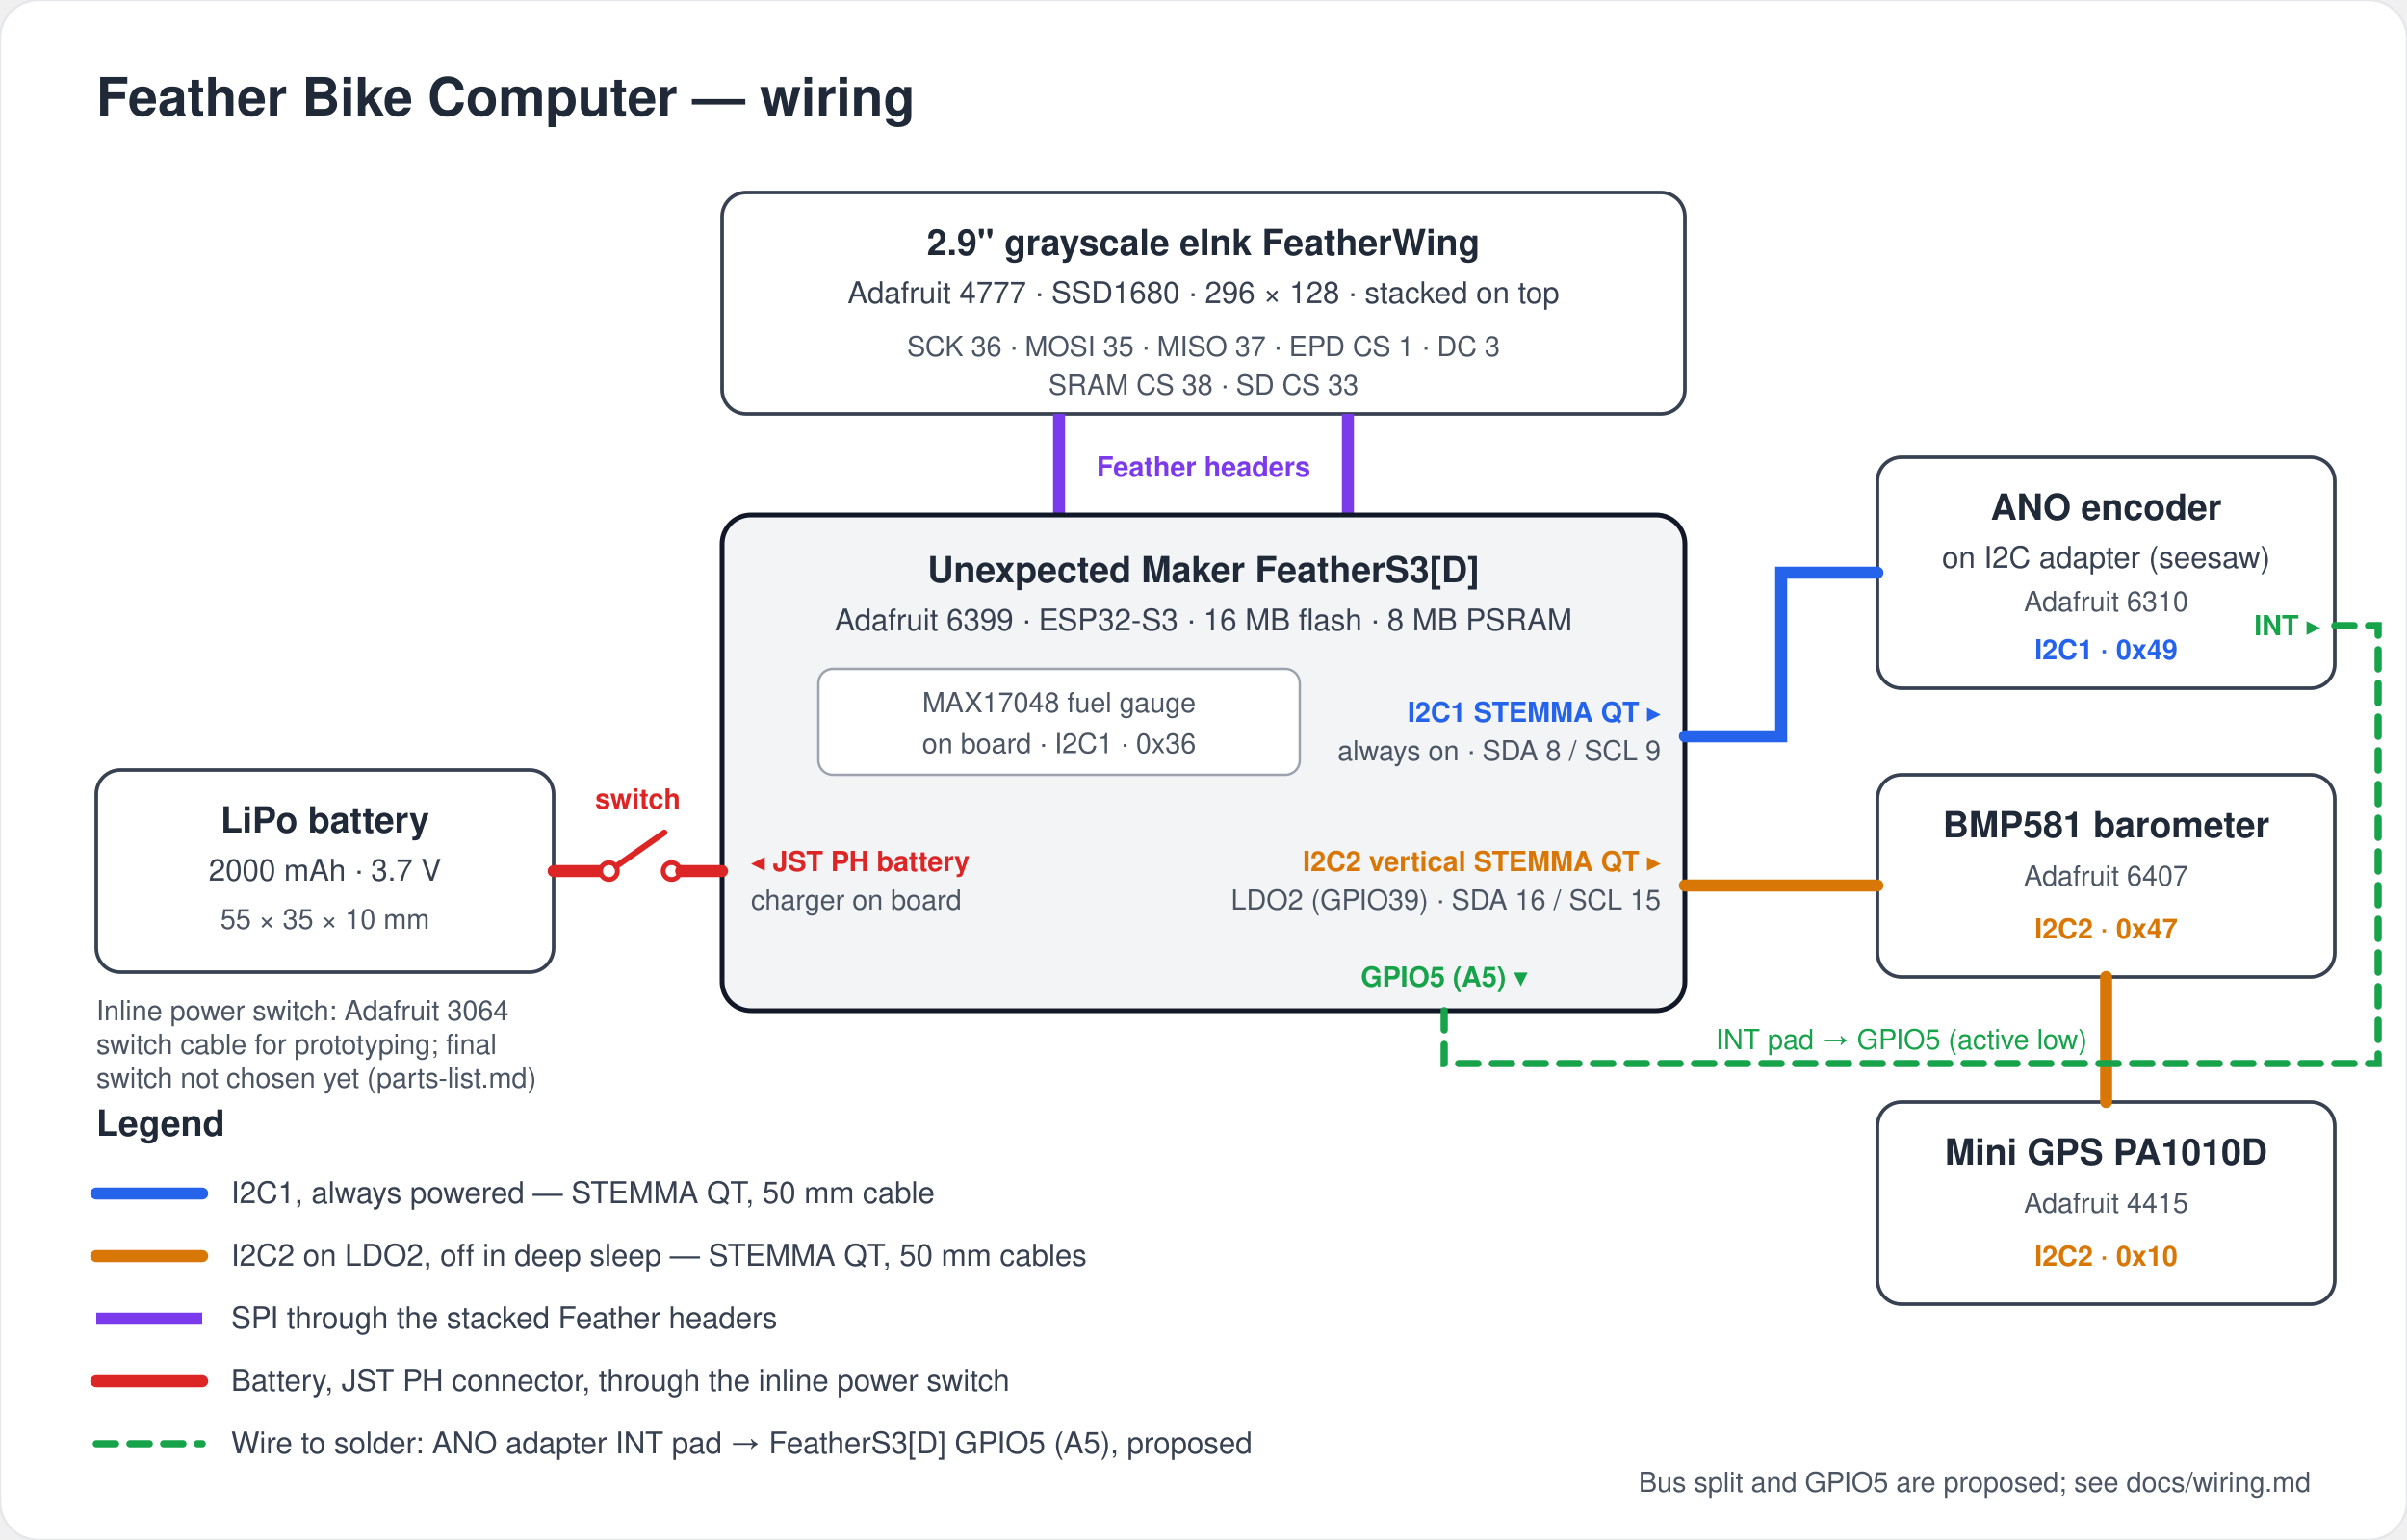
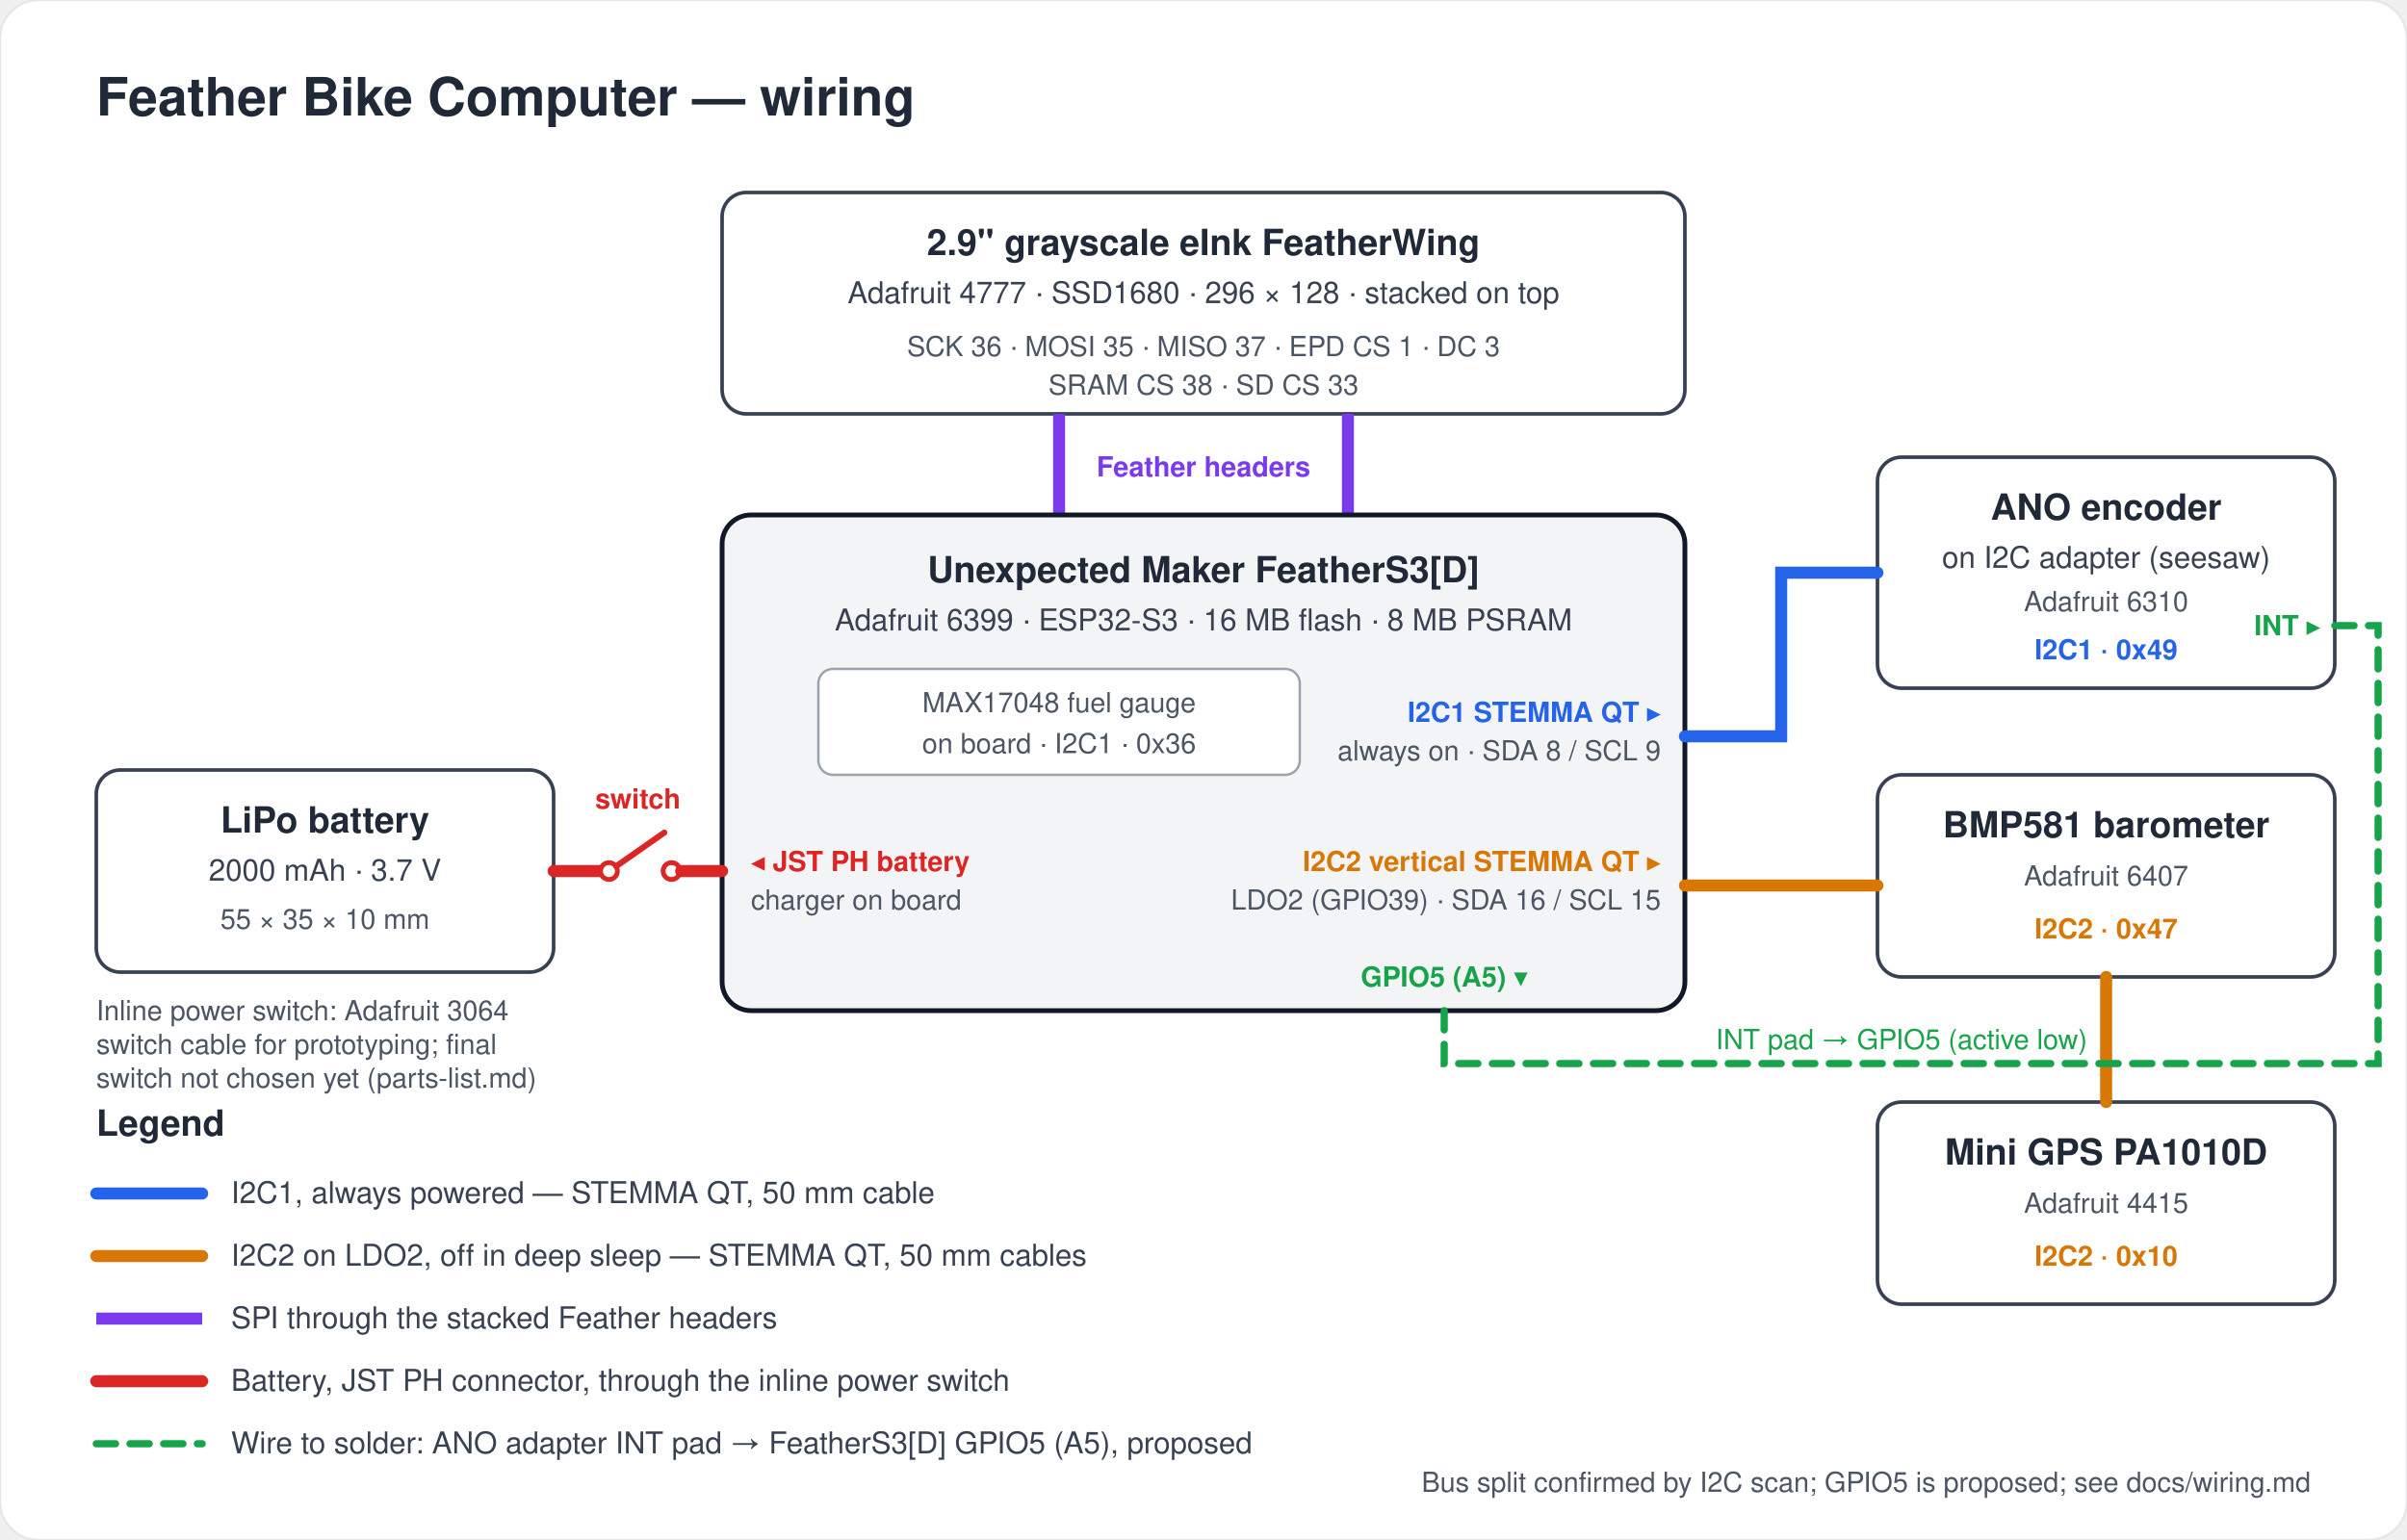
<svg xmlns="http://www.w3.org/2000/svg" viewBox="0 0 1000 640" width="1000" height="640" role="img" aria-labelledby="title desc">
  <style>
    text { font-family: -apple-system, "Segoe UI", Helvetica, Arial, sans-serif; fill: #1f2937; }
    .title { font-size: 22px; font-weight: 700; }
    .h { font-size: 15px; font-weight: 700; }
    .t { font-size: 12.5px; fill: #374151; }
    .s { font-size: 11.5px; fill: #4b5563; }
    .lbl { font-size: 11.5px; font-weight: 600; }
    .box { fill: #ffffff; stroke: #374151; stroke-width: 1.5; }
    .main { fill: #f3f4f6; stroke: #111827; stroke-width: 2; }
    .chip { fill: #ffffff; stroke: #9ca3af; stroke-width: 1; }
    .i2c1 { stroke: #2563eb; stroke-width: 5; fill: none; stroke-linecap: round; }
    .i2c2 { stroke: #d97706; stroke-width: 5; fill: none; stroke-linecap: round; }
    .spi { stroke: #7c3aed; stroke-width: 5; fill: none; }
    .pwr { stroke: #dc2626; stroke-width: 5; fill: none; stroke-linecap: round; }
    .int { stroke: #16a34a; stroke-width: 3; fill: none; stroke-dasharray: 8 6; stroke-linecap: round; }
  </style>
  <rect x="0" y="0" width="1000" height="640" rx="16" fill="#ffffff" stroke="#e5e7eb" />
  <text x="40" y="48" class="title">Feather Bike Computer — wiring</text>
  <rect x="300" y="80" width="400" height="92" rx="10" class="box" />
  <text x="500" y="106" class="h" text-anchor="middle">2.9" grayscale eInk FeatherWing</text>
  <text x="500" y="126" class="t" text-anchor="middle">Adafruit 4777 · SSD1680 · 296 × 128 · stacked on top</text>
  <text x="500" y="148" class="s" text-anchor="middle">SCK 36 · MOSI 35 · MISO 37 · EPD CS 1 · DC 3</text>
  <text x="500" y="164" class="s" text-anchor="middle">SRAM CS 38 · SD CS 33</text>
  <line x1="440" y1="172" x2="440" y2="214" class="spi" />
  <line x1="560" y1="172" x2="560" y2="214" class="spi" />
  <text x="500" y="198" class="lbl" text-anchor="middle" style="fill:#7c3aed">Feather headers</text>
  <rect x="300" y="214" width="400" height="206" rx="12" class="main" />
  <text x="500" y="242" class="h" text-anchor="middle">Unexpected Maker FeatherS3[D]</text>
  <text x="500" y="262" class="t" text-anchor="middle">Adafruit 6399 · ESP32-S3 · 16 MB flash · 8 MB PSRAM</text>
  <rect x="340" y="278" width="200" height="44" rx="6" class="chip" />
  <text x="440" y="296" class="s" text-anchor="middle">MAX17048 fuel gauge</text>
  <text x="440" y="313" class="s" text-anchor="middle">on board · I2C1 · 0x36</text>
  <text x="690" y="300" class="lbl" text-anchor="end" style="fill:#2563eb">I2C1 STEMMA QT ▸</text>
  <text x="690" y="316" class="s" text-anchor="end">always on · SDA 8 / SCL 9</text>
  <text x="690" y="362" class="lbl" text-anchor="end" style="fill:#d97706">I2C2 vertical STEMMA QT ▸</text>
  <text x="690" y="378" class="s" text-anchor="end">LDO2 (GPIO39) · SDA 16 / SCL 15</text>
  <text x="312" y="362" class="lbl" style="fill:#dc2626">◂ JST PH battery</text>
  <text x="312" y="378" class="s">charger on board</text>
  <text x="600" y="410" class="lbl" text-anchor="middle" style="fill:#16a34a">GPIO5 (A5) ▾</text>
  <rect x="40" y="320" width="190" height="84" rx="10" class="box" />
  <text x="135" y="346" class="h" text-anchor="middle">LiPo battery</text>
  <text x="135" y="366" class="t" text-anchor="middle">2000 mAh · 3.7 V</text>
  <text x="135" y="386" class="s" text-anchor="middle">55 × 35 × 10 mm</text>
  <line x1="230" y1="362" x2="250" y2="362" class="pwr" />
  <circle cx="253" cy="362" r="3.5" fill="#ffffff" stroke="#dc2626" stroke-width="2" />
  <line x1="256" y1="360" x2="276" y2="346" stroke="#dc2626" stroke-width="2.5" stroke-linecap="round" />
  <circle cx="279" cy="362" r="3.5" fill="#ffffff" stroke="#dc2626" stroke-width="2" />
  <line x1="283" y1="362" x2="300" y2="362" class="pwr" />
  <text x="265" y="336" class="lbl" text-anchor="middle" style="fill:#dc2626">switch</text>
  <text x="40" y="424" class="s">Inline power switch: Adafruit 3064</text>
  <text x="40" y="438" class="s">switch cable for prototyping; final</text>
  <text x="40" y="452" class="s">switch not chosen yet (parts-list.md)</text>
  <rect x="780" y="190" width="190" height="96" rx="10" class="box" />
  <text x="875" y="216" class="h" text-anchor="middle">ANO encoder</text>
  <text x="875" y="236" class="t" text-anchor="middle">on I2C adapter (seesaw)</text>
  <text x="875" y="254" class="s" text-anchor="middle">Adafruit 6310</text>
  <text x="875" y="274" class="lbl" text-anchor="middle" style="fill:#2563eb">I2C1 · 0x49</text>
  <text x="964" y="264" class="lbl" text-anchor="end" style="fill:#16a34a">INT ▸</text>
  <path d="M700 306 L740 306 L740 238 L780 238" class="i2c1" />
  <rect x="780" y="322" width="190" height="84" rx="10" class="box" />
  <text x="875" y="348" class="h" text-anchor="middle">BMP581 barometer</text>
  <text x="875" y="368" class="s" text-anchor="middle">Adafruit 6407</text>
  <text x="875" y="390" class="lbl" text-anchor="middle" style="fill:#d97706">I2C2 · 0x47</text>
  <line x1="700" y1="368" x2="780" y2="368" class="i2c2" />
  <rect x="780" y="458" width="190" height="84" rx="10" class="box" />
  <text x="875" y="484" class="h" text-anchor="middle">Mini GPS PA1010D</text>
  <text x="875" y="504" class="s" text-anchor="middle">Adafruit 4415</text>
  <text x="875" y="526" class="lbl" text-anchor="middle" style="fill:#d97706">I2C2 · 0x10</text>
  <line x1="875" y1="406" x2="875" y2="458" class="i2c2" />
  <path d="M970 260 L988 260 L988 442 L600 442 L600 420" class="int" />
  <text x="790" y="436" class="s" text-anchor="middle" style="fill:#16a34a">INT pad → GPIO5 (active low)</text>
  <text x="40" y="472" class="h">Legend</text>
  <line x1="40" y1="496" x2="84" y2="496" class="i2c1" />
  <text x="96" y="500" class="t">I2C1, always powered — STEMMA QT, 50 mm cable</text>
  <line x1="40" y1="522" x2="84" y2="522" class="i2c2" />
  <text x="96" y="526" class="t">I2C2 on LDO2, off in deep sleep — STEMMA QT, 50 mm cables</text>
  <line x1="40" y1="548" x2="84" y2="548" class="spi" />
  <text x="96" y="552" class="t">SPI through the stacked Feather headers</text>
  <line x1="40" y1="574" x2="84" y2="574" class="pwr" />
  <text x="96" y="578" class="t">Battery, JST PH connector, through the inline power switch</text>
  <line x1="40" y1="600" x2="84" y2="600" class="int" />
  <text x="96" y="604" class="t">Wire to solder: ANO adapter INT pad → FeatherS3[D] GPIO5 (A5), proposed</text>
-   <text x="960" y="620" class="s" text-anchor="end">Bus split and GPIO5 are proposed; see docs/wiring.md</text>
+   <text x="960" y="620" class="s" text-anchor="end">Bus split confirmed by I2C scan; GPIO5 is proposed; see docs/wiring.md</text>
</svg>
